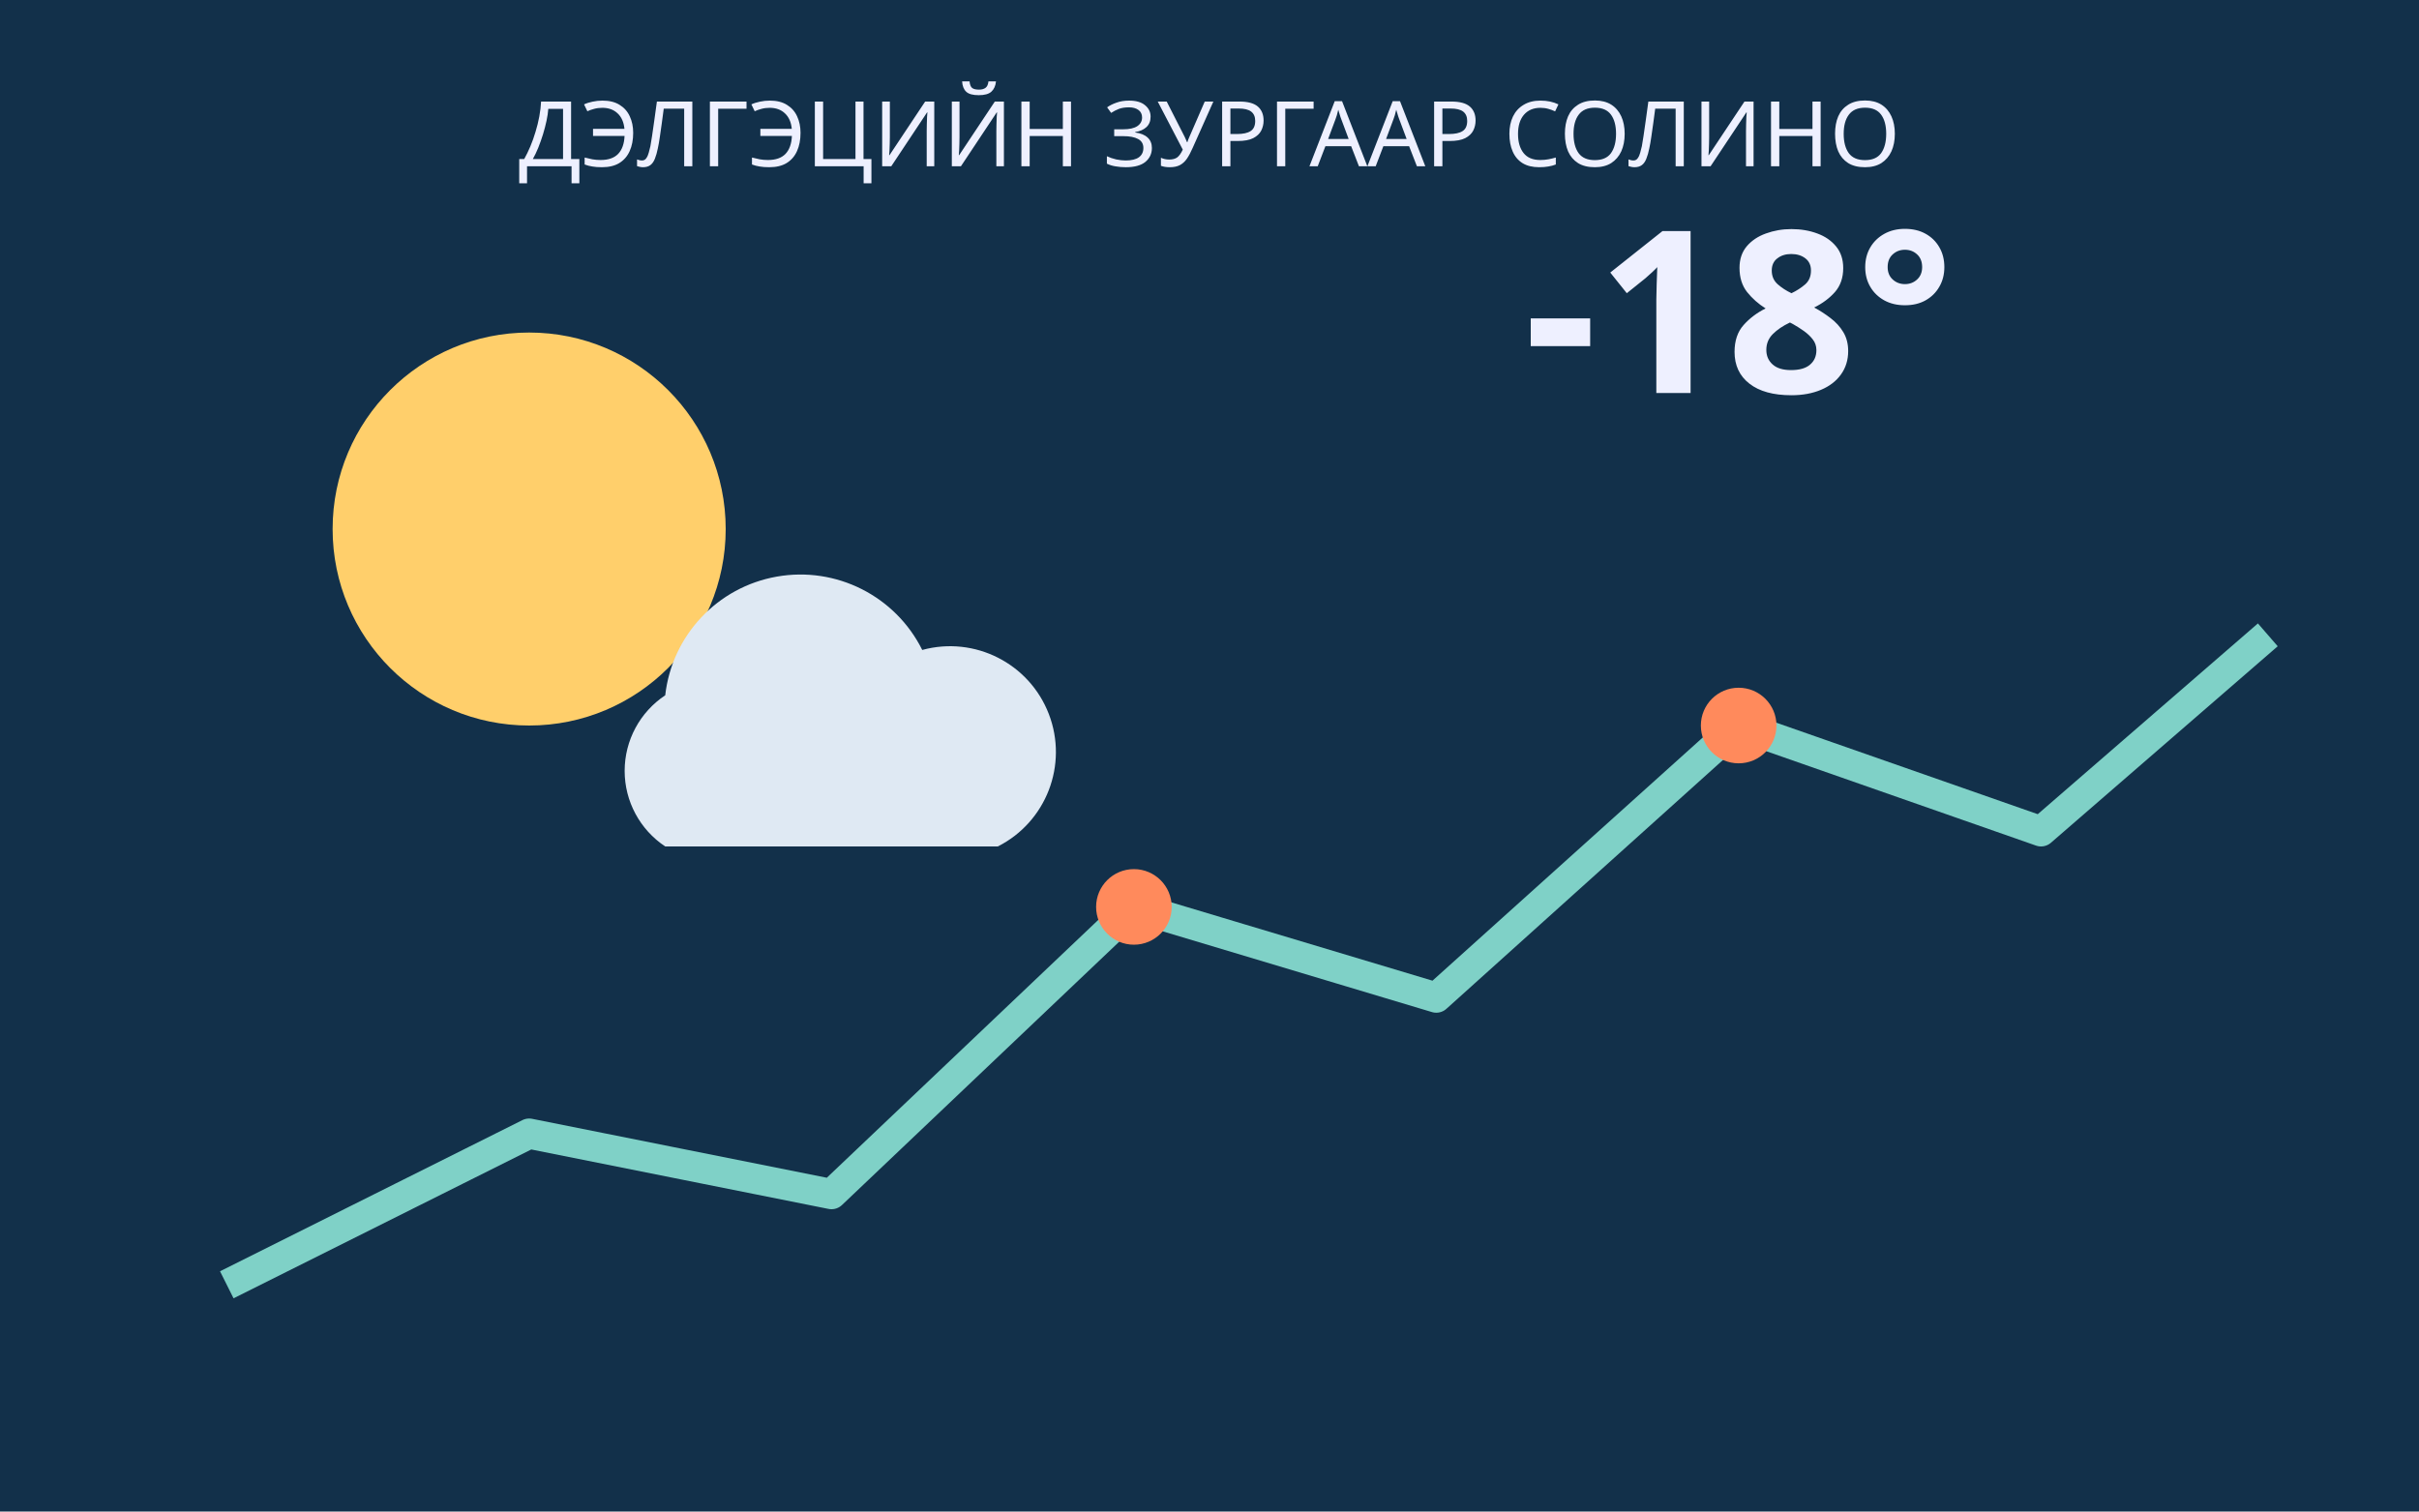
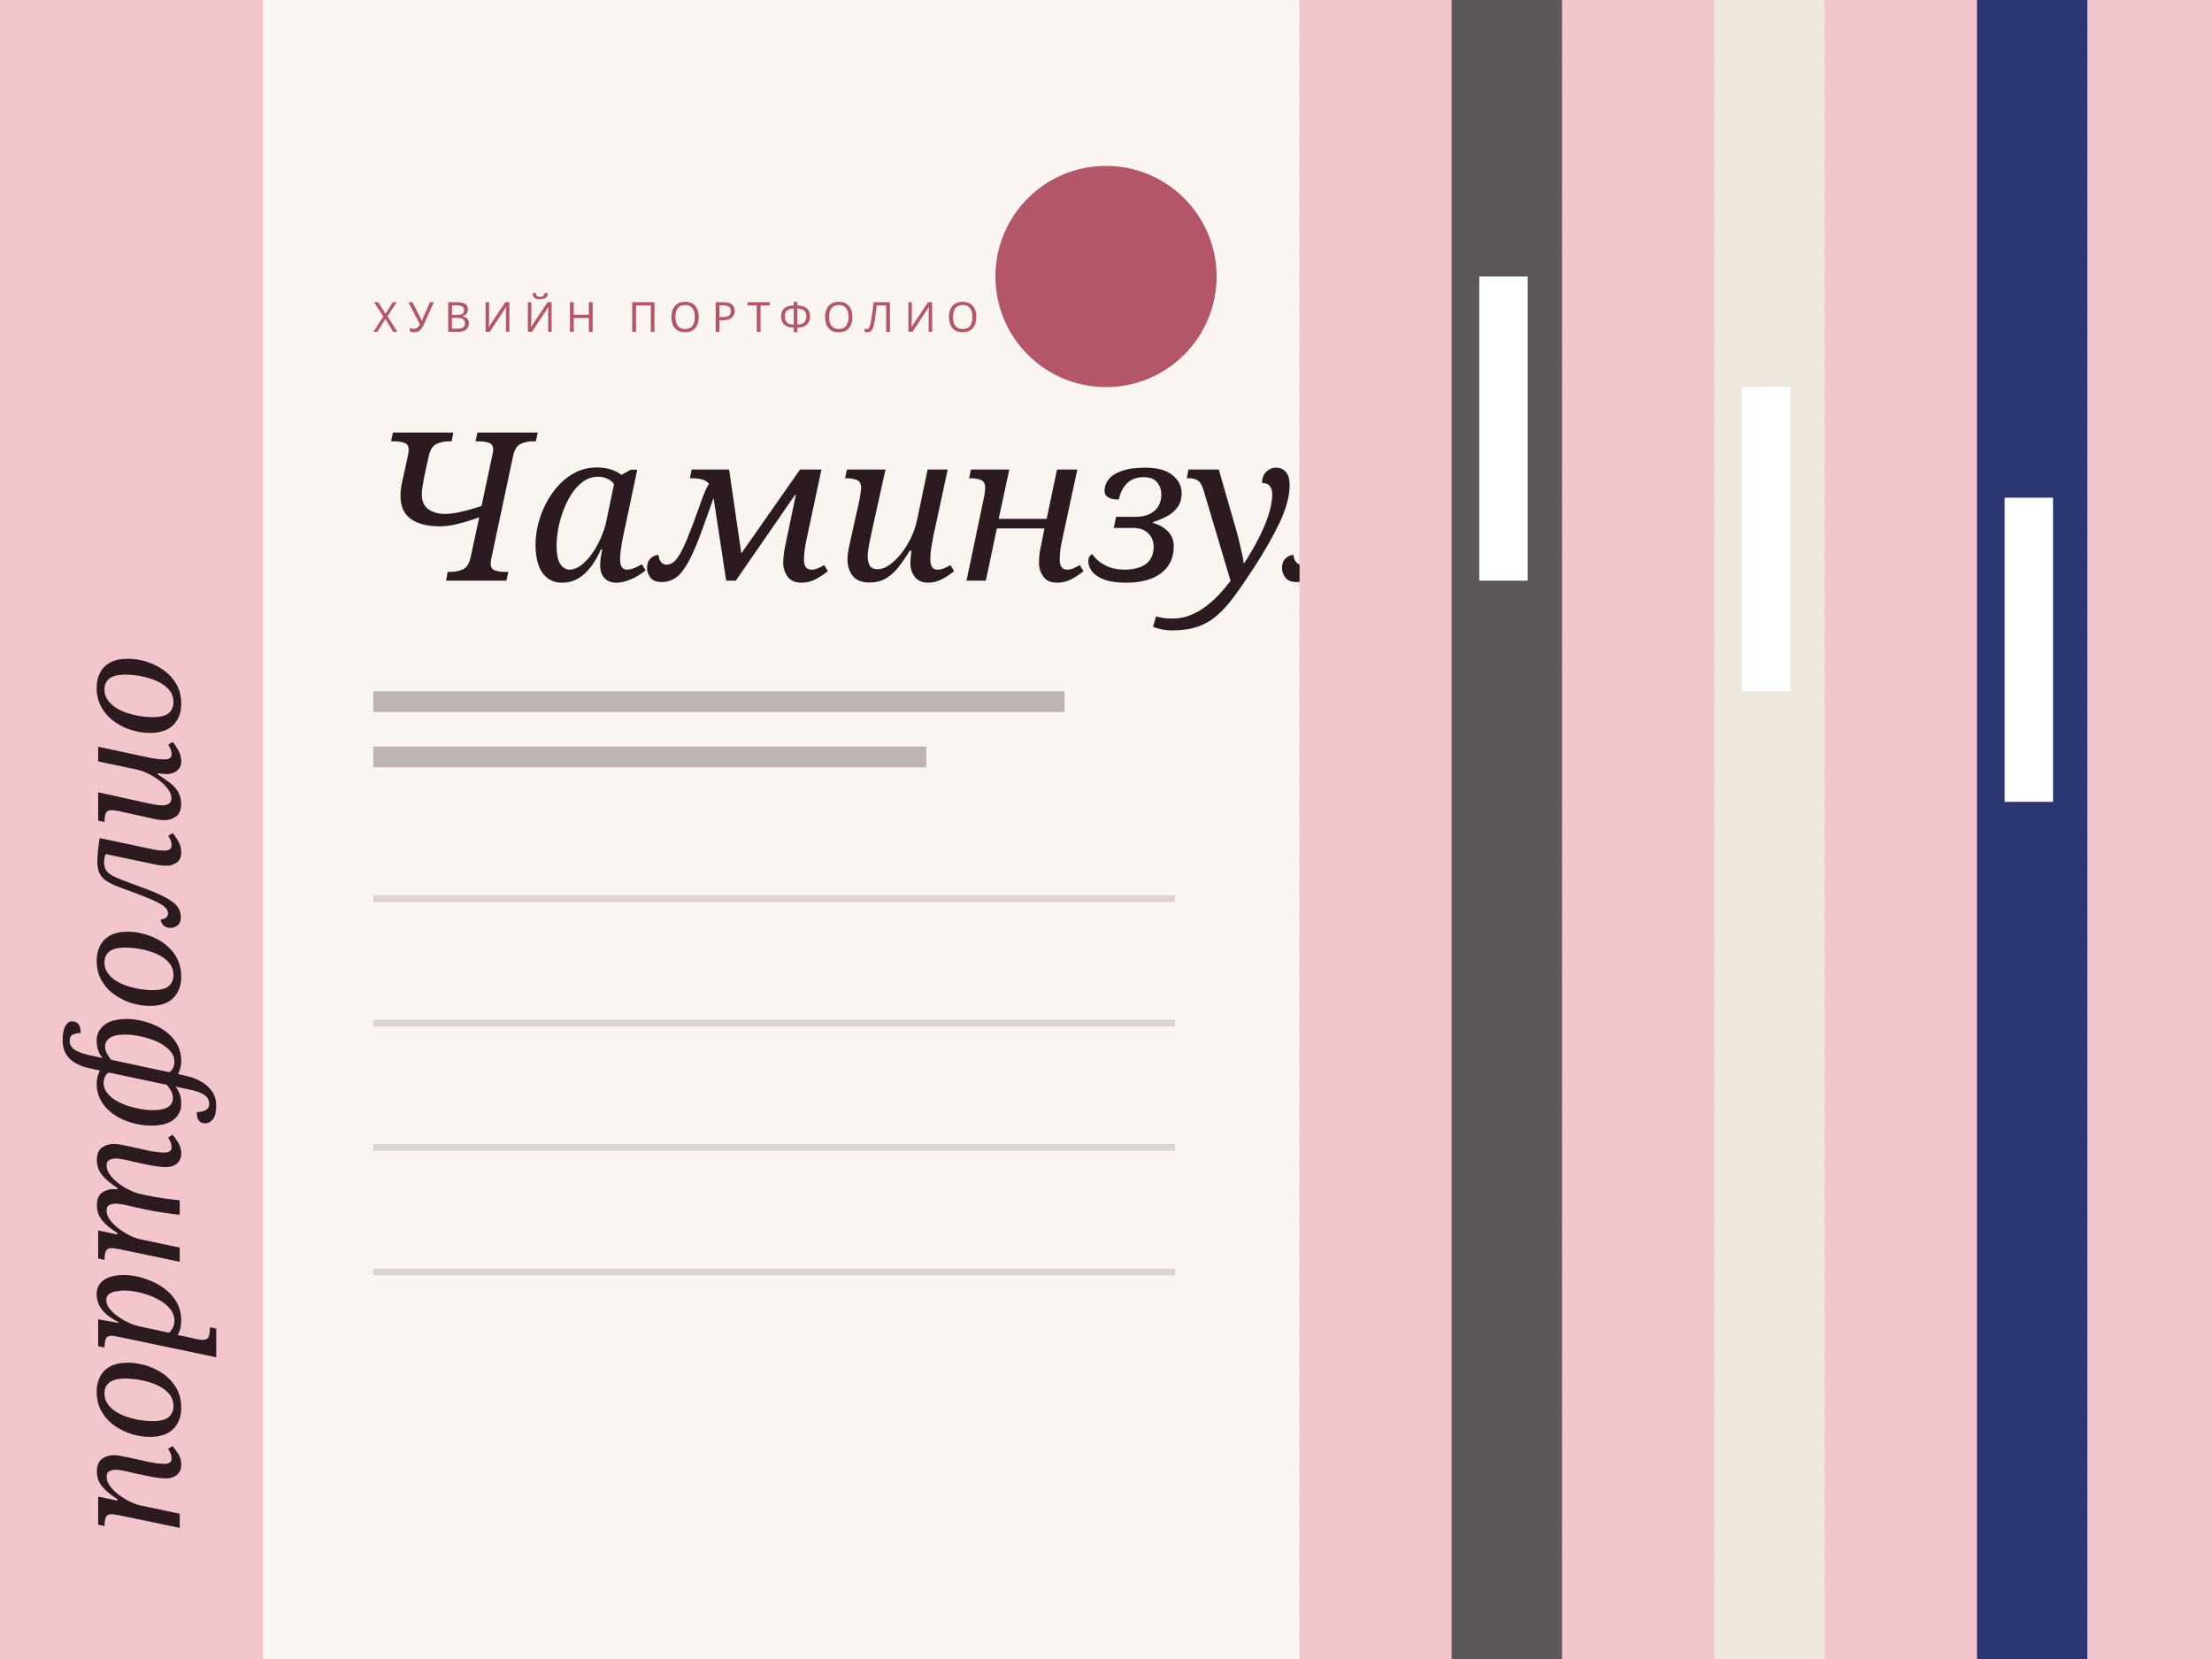
- <svg xmlns="http://www.w3.org/2000/svg" viewBox="0 0 320 200">
-   <rect width="320" height="200" fill="#12304a" />
-   <circle cx="70" cy="70" r="26" fill="#ffcf6b" />
-   <path d="M88 92 a18 18 0 0 1 34 -6 a14 14 0 0 1 10 26 h-44 a12 12 0 0 1 0 -20z" fill="#dfe9f3" />
-   <polyline points="30,170 70,150 110,158 150,120 190,132 230,96 270,110 300,84" fill="none" stroke="#7fd1c7" stroke-width="4" stroke-linejoin="round" />
-   <g fill="#ff8a5c">
-     <circle cx="150" cy="120" r="5" />
-     <circle cx="230" cy="96" r="5" />
+ <svg xmlns="http://www.w3.org/2000/svg" viewBox="0 0 320 240">
+   <defs>
+     <pattern id="s" width="4" height="4" patternUnits="userSpaceOnUse">
+       <rect width="4" height="1" fill="#e2b0b8" opacity=".5" />
+     </pattern>
+   </defs>
+   <rect width="320" height="240" fill="#f2c6cc" />
+   <rect width="320" height="240" fill="url(#s)" />
+   <rect x="38" y="0" width="150" height="240" fill="#fbf5f2" />
+   <text x="54" y="48" fill="#b4566a" font-family="sans-serif" font-size="6" letter-spacing="1.5">ХУВИЙН ПОРТФОЛИО</text>
+   <text x="54" y="84" fill="#2b1a1e" font-family="Georgia, serif" font-style="italic" font-size="30">Чаминзул</text>
+   <g fill="#2b1a1e" opacity=".3">
+     <rect x="54" y="100" width="100" height="3" />
+     <rect x="54" y="108" width="80" height="3" />
  </g>
-   <text x="230" y="52" fill="#eef0ff" font-family="sans-serif" font-size="30" font-weight="700" text-anchor="middle">-18°</text>
-   <text x="160" y="22" fill="#eef0ff" font-family="sans-serif" font-size="12" text-anchor="middle">ДЭЛГЭЦИЙН ЗУРГААР СОЛИНО</text>
+   <g stroke="#2b1a1e" stroke-opacity=".15">
+     <line x1="54" y1="130" x2="170" y2="130" />
+     <line x1="54" y1="148" x2="170" y2="148" />
+     <line x1="54" y1="166" x2="170" y2="166" />
+     <line x1="54" y1="184" x2="170" y2="184" />
+   </g>
+   <circle cx="160" cy="40" r="16" fill="#b4566a" />
+   <g>
+     <rect x="188" y="0" width="22" height="240" fill="#f2c6cc" />
+     <rect x="210" y="0" width="16" height="240" fill="#5c5859" />
+     <rect x="226" y="0" width="22" height="240" fill="#f2c6cc" />
+     <rect x="248" y="0" width="16" height="240" fill="#efe6dc" />
+     <rect x="264" y="0" width="22" height="240" fill="#f2c6cc" />
+     <rect x="286" y="0" width="16" height="240" fill="#2c3672" />
+     <rect x="302" y="0" width="18" height="240" fill="#f2c6cc" />
+   </g>
+   <g fill="#fff">
+     <rect x="214" y="40" width="7" height="44" />
+     <rect x="252" y="56" width="7" height="44" />
+     <rect x="290" y="72" width="7" height="44" />
+     <rect x="26" y="30" width="7" height="30" />
+   </g>
+   <rect x="0" y="0" width="38" height="240" fill="#f2c6cc" />
+   <text transform="translate(26 222) rotate(-90)" fill="#2b1a1e" font-family="Georgia, serif" font-style="italic" font-size="22">портфолио</text>
</svg>
